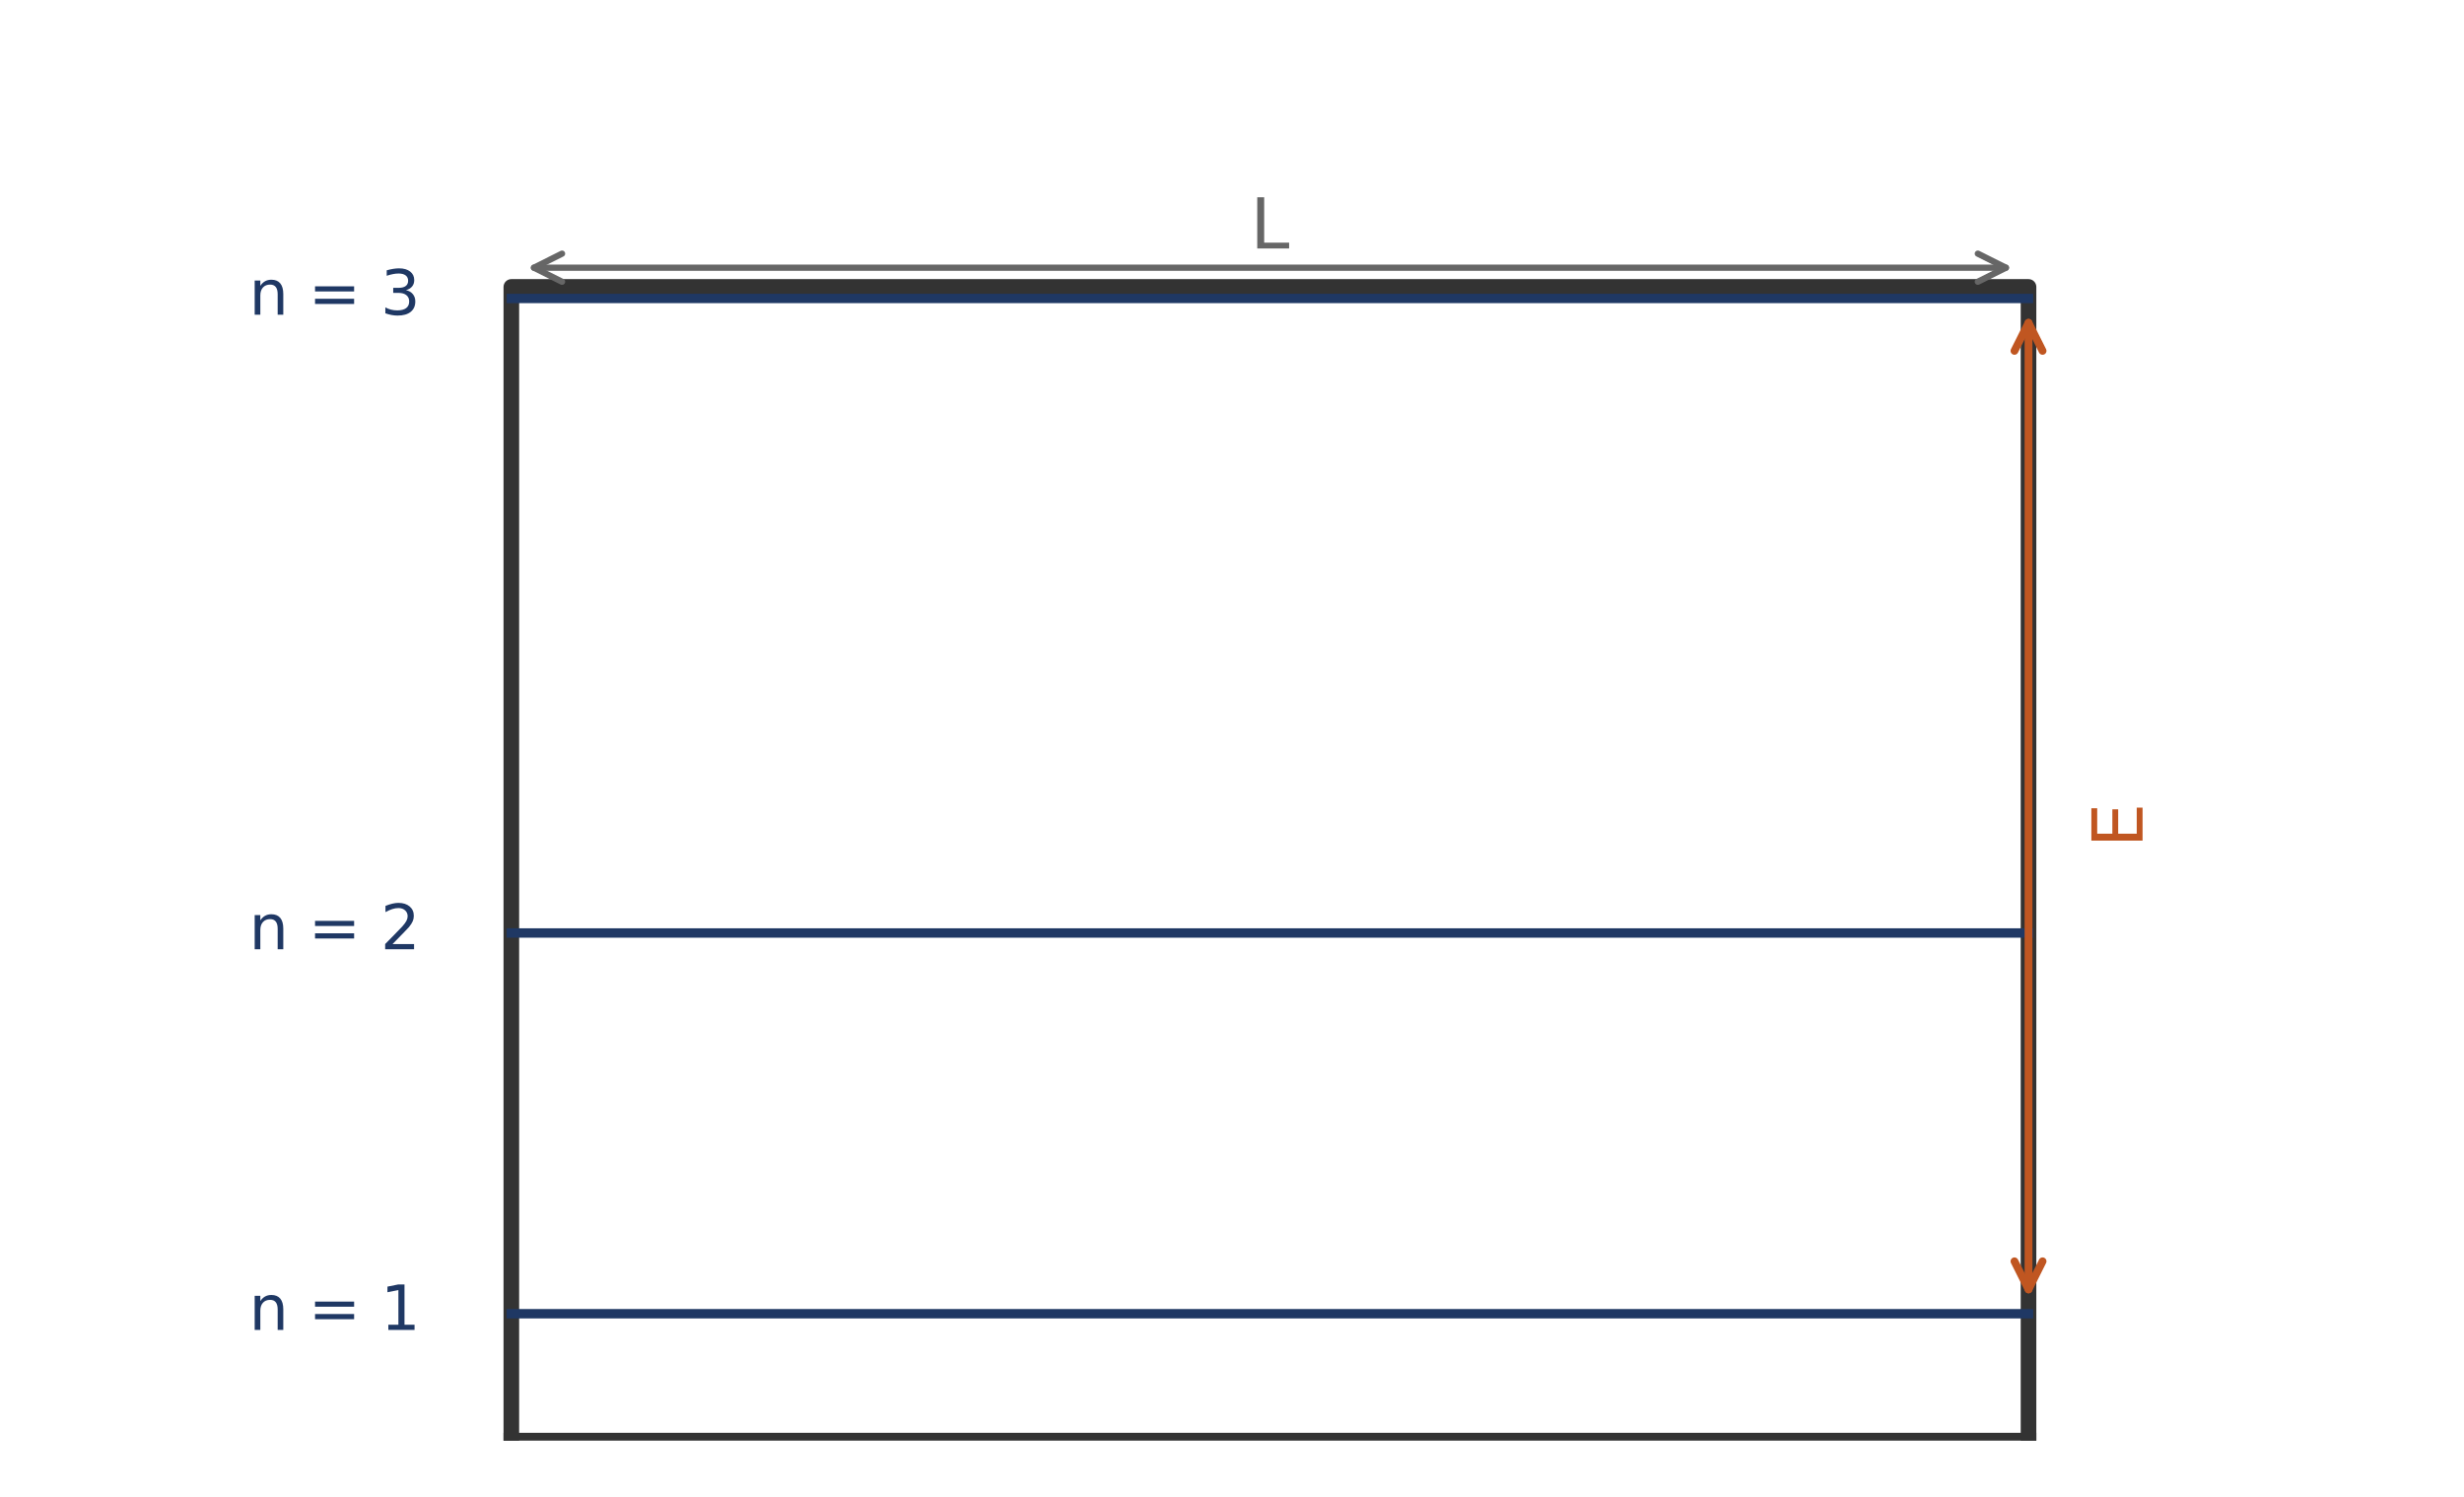
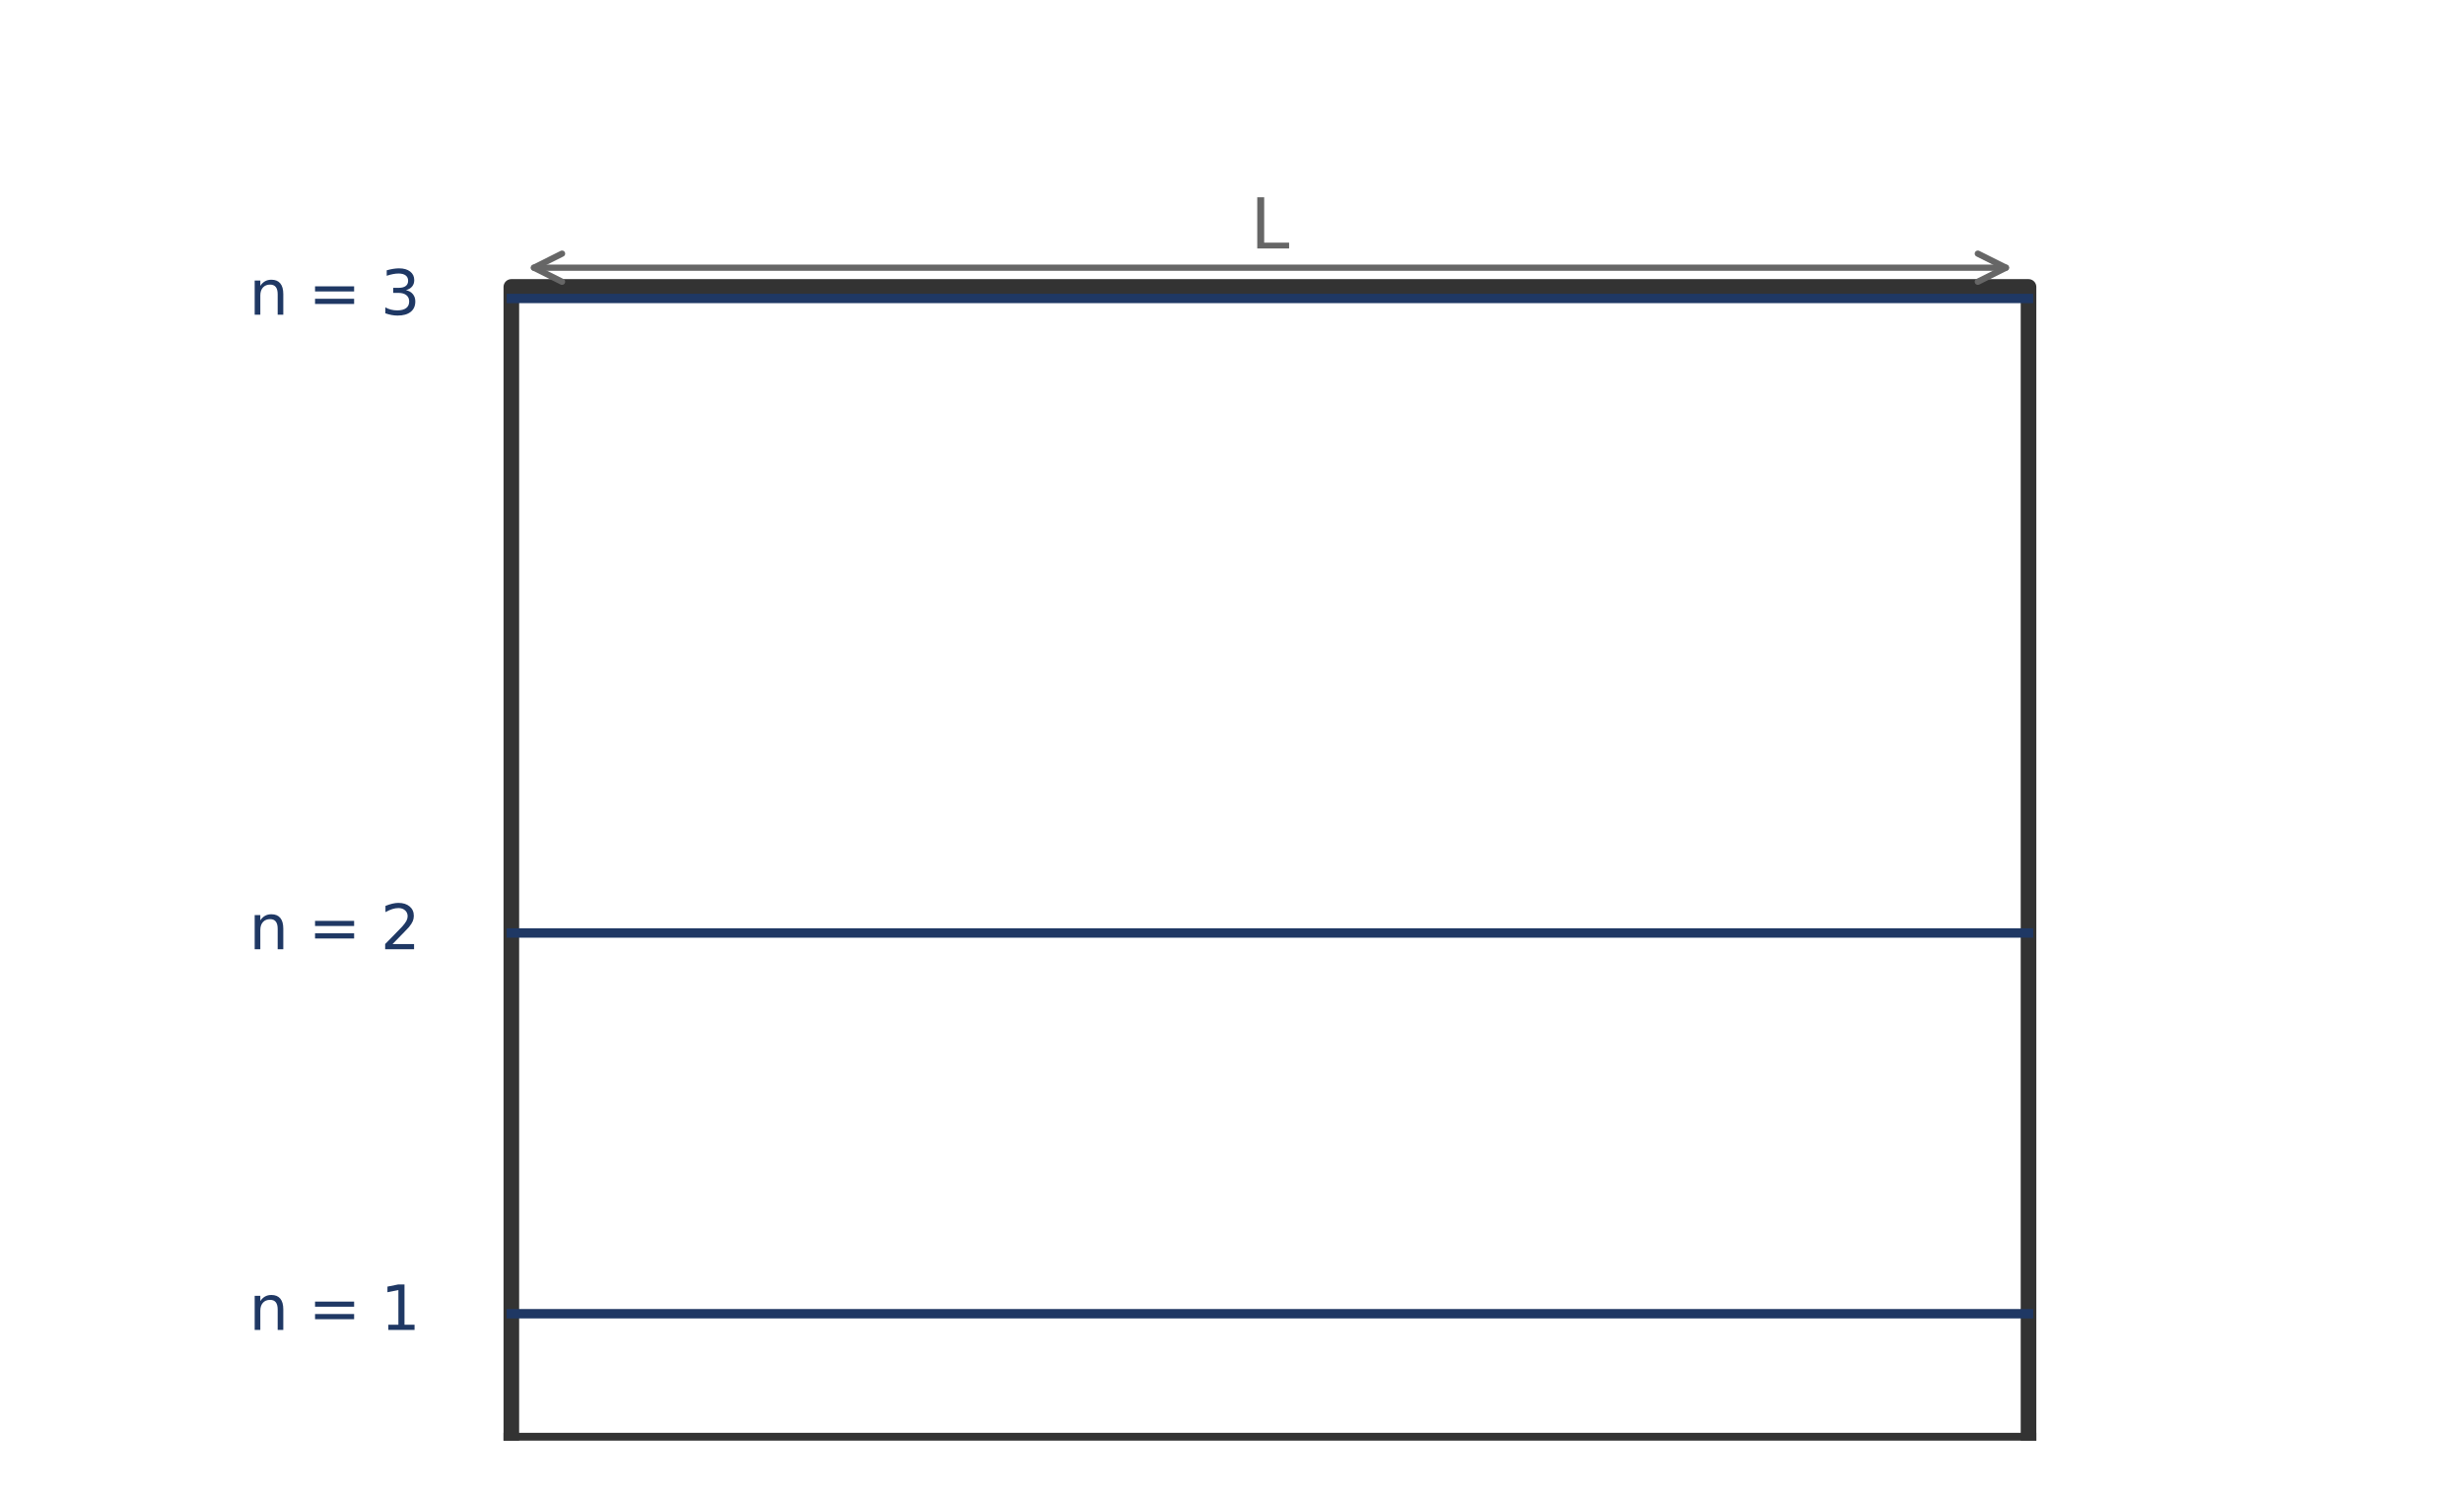
<svg xmlns="http://www.w3.org/2000/svg" xmlns:xlink="http://www.w3.org/1999/xlink" width="315.72pt" height="191.808pt" viewBox="0 0 315.72 191.808" version="1.1">
  <defs>
    <style type="text/css">*{stroke-linejoin: round; stroke-linecap: butt}</style>
  </defs>
  <g id="figure_1">
    <g id="patch_1">
      <path d="M 0 191.808  L 315.72 191.808  L 315.72 0  L 0 0  L 0 191.808  z " style="fill: none" />
    </g>
    <g id="axes_1">
      <g id="line2d_1">
-         <path d="M 65.52 184.608  L 65.52 36.768  L 259.92 36.768  L 259.92 184.608  " clip-path="url(#pb013c0480b)" style="fill: none; stroke: #333333; stroke-width: 2; stroke-linecap: square" />
+         <path d="M 65.52 184.608  L 65.52 36.768  L 259.92 36.768  L 259.92 184.608  " clip-path="url(#pf3bb60e9d0)" style="fill: none; stroke: #333333; stroke-width: 2; stroke-linecap: square" />
      </g>
      <g id="line2d_2">
-         <path d="M 65.52 184.608  L 259.92 184.608  " clip-path="url(#pb013c0480b)" style="fill: none; stroke: #333333; stroke-width: 2; stroke-linecap: square" />
+         <path d="M 65.52 184.608  L 259.92 184.608  " clip-path="url(#pf3bb60e9d0)" style="fill: none; stroke: #333333; stroke-width: 2; stroke-linecap: square" />
      </g>
      <g id="line2d_3">
-         <path d="M 65.52 168.346  L 259.92 168.346  " clip-path="url(#pb013c0480b)" style="fill: none; stroke: #1f3864; stroke-width: 1.2; stroke-linecap: square" />
+         <path d="M 65.52 168.346  L 259.92 168.346  " clip-path="url(#pf3bb60e9d0)" style="fill: none; stroke: #1f3864; stroke-width: 1.2; stroke-linecap: square" />
      </g>
      <g id="line2d_4">
-         <path d="M 65.52 119.558  L 259.92 119.558  " clip-path="url(#pb013c0480b)" style="fill: none; stroke: #1f3864; stroke-width: 1.2; stroke-linecap: square" />
+         <path d="M 65.52 119.558  L 259.92 119.558  " clip-path="url(#pf3bb60e9d0)" style="fill: none; stroke: #1f3864; stroke-width: 1.2; stroke-linecap: square" />
      </g>
      <g id="line2d_5">
-         <path d="M 65.52 38.246  L 259.92 38.246  " clip-path="url(#pb013c0480b)" style="fill: none; stroke: #1f3864; stroke-width: 1.2; stroke-linecap: square" />
+         <path d="M 65.52 38.246  L 259.92 38.246  " clip-path="url(#pf3bb60e9d0)" style="fill: none; stroke: #1f3864; stroke-width: 1.2; stroke-linecap: square" />
      </g>
      <g id="text_1">
        <g style="fill: #1f3864" transform="translate(31.90725 170.4237) scale(0.08 -0.08)">
          <defs>
            <path id="DejaVuSans-51" d="M 3513 2113  L 3513 0  L 2938 0  L 2938 2094  Q 2938 2591 2744 2837  Q 2550 3084 2163 3084  Q 1697 3084 1428 2787  Q 1159 2491 1159 1978  L 1159 0  L 581 0  L 581 3500  L 1159 3500  L 1159 2956  Q 1366 3272 1645 3428  Q 1925 3584 2291 3584  Q 2894 3584 3203 3211  Q 3513 2838 3513 2113  z " transform="scale(0.015625)" />
            <path id="DejaVuSans-3" transform="scale(0.015625)" />
            <path id="DejaVuSans-20" d="M 678 2906  L 4684 2906  L 4684 2381  L 678 2381  L 678 2906  z M 678 1631  L 4684 1631  L 4684 1100  L 678 1100  L 678 1631  z " transform="scale(0.015625)" />
            <path id="DejaVuSans-14" d="M 794 531  L 1825 531  L 1825 4091  L 703 3866  L 703 4441  L 1819 4666  L 2450 4666  L 2450 531  L 3481 531  L 3481 0  L 794 0  L 794 531  z " transform="scale(0.015625)" />
          </defs>
          <use xlink:href="#DejaVuSans-51" />
          <use xlink:href="#DejaVuSans-3" transform="translate(63.375 0)" />
          <use xlink:href="#DejaVuSans-20" transform="translate(95.15625 0)" />
          <use xlink:href="#DejaVuSans-3" transform="translate(178.9531 0)" />
          <use xlink:href="#DejaVuSans-14" transform="translate(210.7344 0)" />
        </g>
      </g>
      <g id="text_2">
        <g style="fill: #1f3864" transform="translate(31.90725 121.6365) scale(0.08 -0.08)">
          <defs>
            <path id="DejaVuSans-15" d="M 1228 531  L 3431 531  L 3431 0  L 469 0  L 469 531  Q 828 903 1448 1529  Q 2069 2156 2228 2338  Q 2531 2678 2651 2914  Q 2772 3150 2772 3378  Q 2772 3750 2511 3984  Q 2250 4219 1831 4219  Q 1534 4219 1204 4116  Q 875 4013 500 3803  L 500 4441  Q 881 4594 1212 4672  Q 1544 4750 1819 4750  Q 2544 4750 2975 4387  Q 3406 4025 3406 3419  Q 3406 3131 3298 2873  Q 3191 2616 2906 2266  Q 2828 2175 2409 1742  Q 1991 1309 1228 531  z " transform="scale(0.015625)" />
          </defs>
          <use xlink:href="#DejaVuSans-51" />
          <use xlink:href="#DejaVuSans-3" transform="translate(63.375 0)" />
          <use xlink:href="#DejaVuSans-20" transform="translate(95.15625 0)" />
          <use xlink:href="#DejaVuSans-3" transform="translate(178.9531 0)" />
          <use xlink:href="#DejaVuSans-15" transform="translate(210.7344 0)" />
        </g>
      </g>
      <g id="text_3">
        <g style="fill: #1f3864" transform="translate(31.90725 40.32453) scale(0.08 -0.08)">
          <defs>
            <path id="DejaVuSans-16" d="M 2597 2516  Q 3050 2419 3304 2112  Q 3559 1806 3559 1356  Q 3559 666 3084 287  Q 2609 -91 1734 -91  Q 1441 -91 1130 -33  Q 819 25 488 141  L 488 750  Q 750 597 1062 519  Q 1375 441 1716 441  Q 2309 441 2620 675  Q 2931 909 2931 1356  Q 2931 1769 2642 2001  Q 2353 2234 1838 2234  L 1294 2234  L 1294 2753  L 1863 2753  Q 2328 2753 2575 2939  Q 2822 3125 2822 3475  Q 2822 3834 2567 4026  Q 2313 4219 1838 4219  Q 1578 4219 1281 4162  Q 984 4106 628 3988  L 628 4550  Q 988 4650 1302 4700  Q 1616 4750 1894 4750  Q 2613 4750 3031 4423  Q 3450 4097 3450 3541  Q 3450 3153 3228 2886  Q 3006 2619 2597 2516  z " transform="scale(0.015625)" />
          </defs>
          <use xlink:href="#DejaVuSans-51" />
          <use xlink:href="#DejaVuSans-3" transform="translate(63.375 0)" />
          <use xlink:href="#DejaVuSans-20" transform="translate(95.15625 0)" />
          <use xlink:href="#DejaVuSans-3" transform="translate(178.9531 0)" />
          <use xlink:href="#DejaVuSans-16" transform="translate(210.7344 0)" />
        </g>
      </g>
-       <g id="patch_2">
-         <path d="M 259.92 41.362  Q 259.92 103.296 259.92 165.23  " style="fill: none; stroke: #c05621; stroke-linecap: round" />
-         <path d="M 258.12 44.962  L 259.92 41.362  L 261.72 44.962  " style="fill: none; stroke: #c05621; stroke-linecap: round" />
-         <path d="M 261.72 161.63  L 259.92 165.23  L 258.12 161.63  " style="fill: none; stroke: #c05621; stroke-linecap: round" />
-       </g>
      <g id="text_4">
-         <g style="fill: #c05621" transform="translate(274.5339 108.6034) rotate(-90) scale(0.09 -0.09)">
-           <defs>
-             <path id="DejaVuSans-28" d="M 628 4666  L 3578 4666  L 3578 4134  L 1259 4134  L 1259 2753  L 3481 2753  L 3481 2222  L 1259 2222  L 1259 531  L 3634 531  L 3634 0  L 628 0  L 628 4666  z " transform="scale(0.015625)" />
-           </defs>
-           <use xlink:href="#DejaVuSans-28" />
-         </g>
-       </g>
-       <g id="text_5">
        <g style="fill: #666666" transform="translate(160.2127 31.84) scale(0.09 -0.09)">
          <defs>
            <path id="DejaVuSans-2f" d="M 628 4666  L 1259 4666  L 1259 531  L 3531 531  L 3531 0  L 628 0  L 628 4666  z " transform="scale(0.015625)" />
          </defs>
          <use xlink:href="#DejaVuSans-2f" />
        </g>
      </g>
-       <g id="patch_3">
+       <g id="patch_2">
        <path d="M 68.417 34.304  Q 162.722 34.304 257.026 34.304  " style="fill: none; stroke: #666666; stroke-width: 0.8; stroke-linecap: round" />
        <path d="M 72.017 36.104  L 68.417 34.304  L 72.017 32.504  " style="fill: none; stroke: #666666; stroke-width: 0.8; stroke-linecap: round" />
        <path d="M 253.426 32.504  L 257.026 34.304  L 253.426 36.104  " style="fill: none; stroke: #666666; stroke-width: 0.8; stroke-linecap: round" />
      </g>
    </g>
  </g>
  <defs>
-     <clipPath id="pb013c0480b">
+     <clipPath id="pf3bb60e9d0">
      <rect x="7.2" y="7.2" width="301.32" height="177.408" />
    </clipPath>
  </defs>
</svg>
